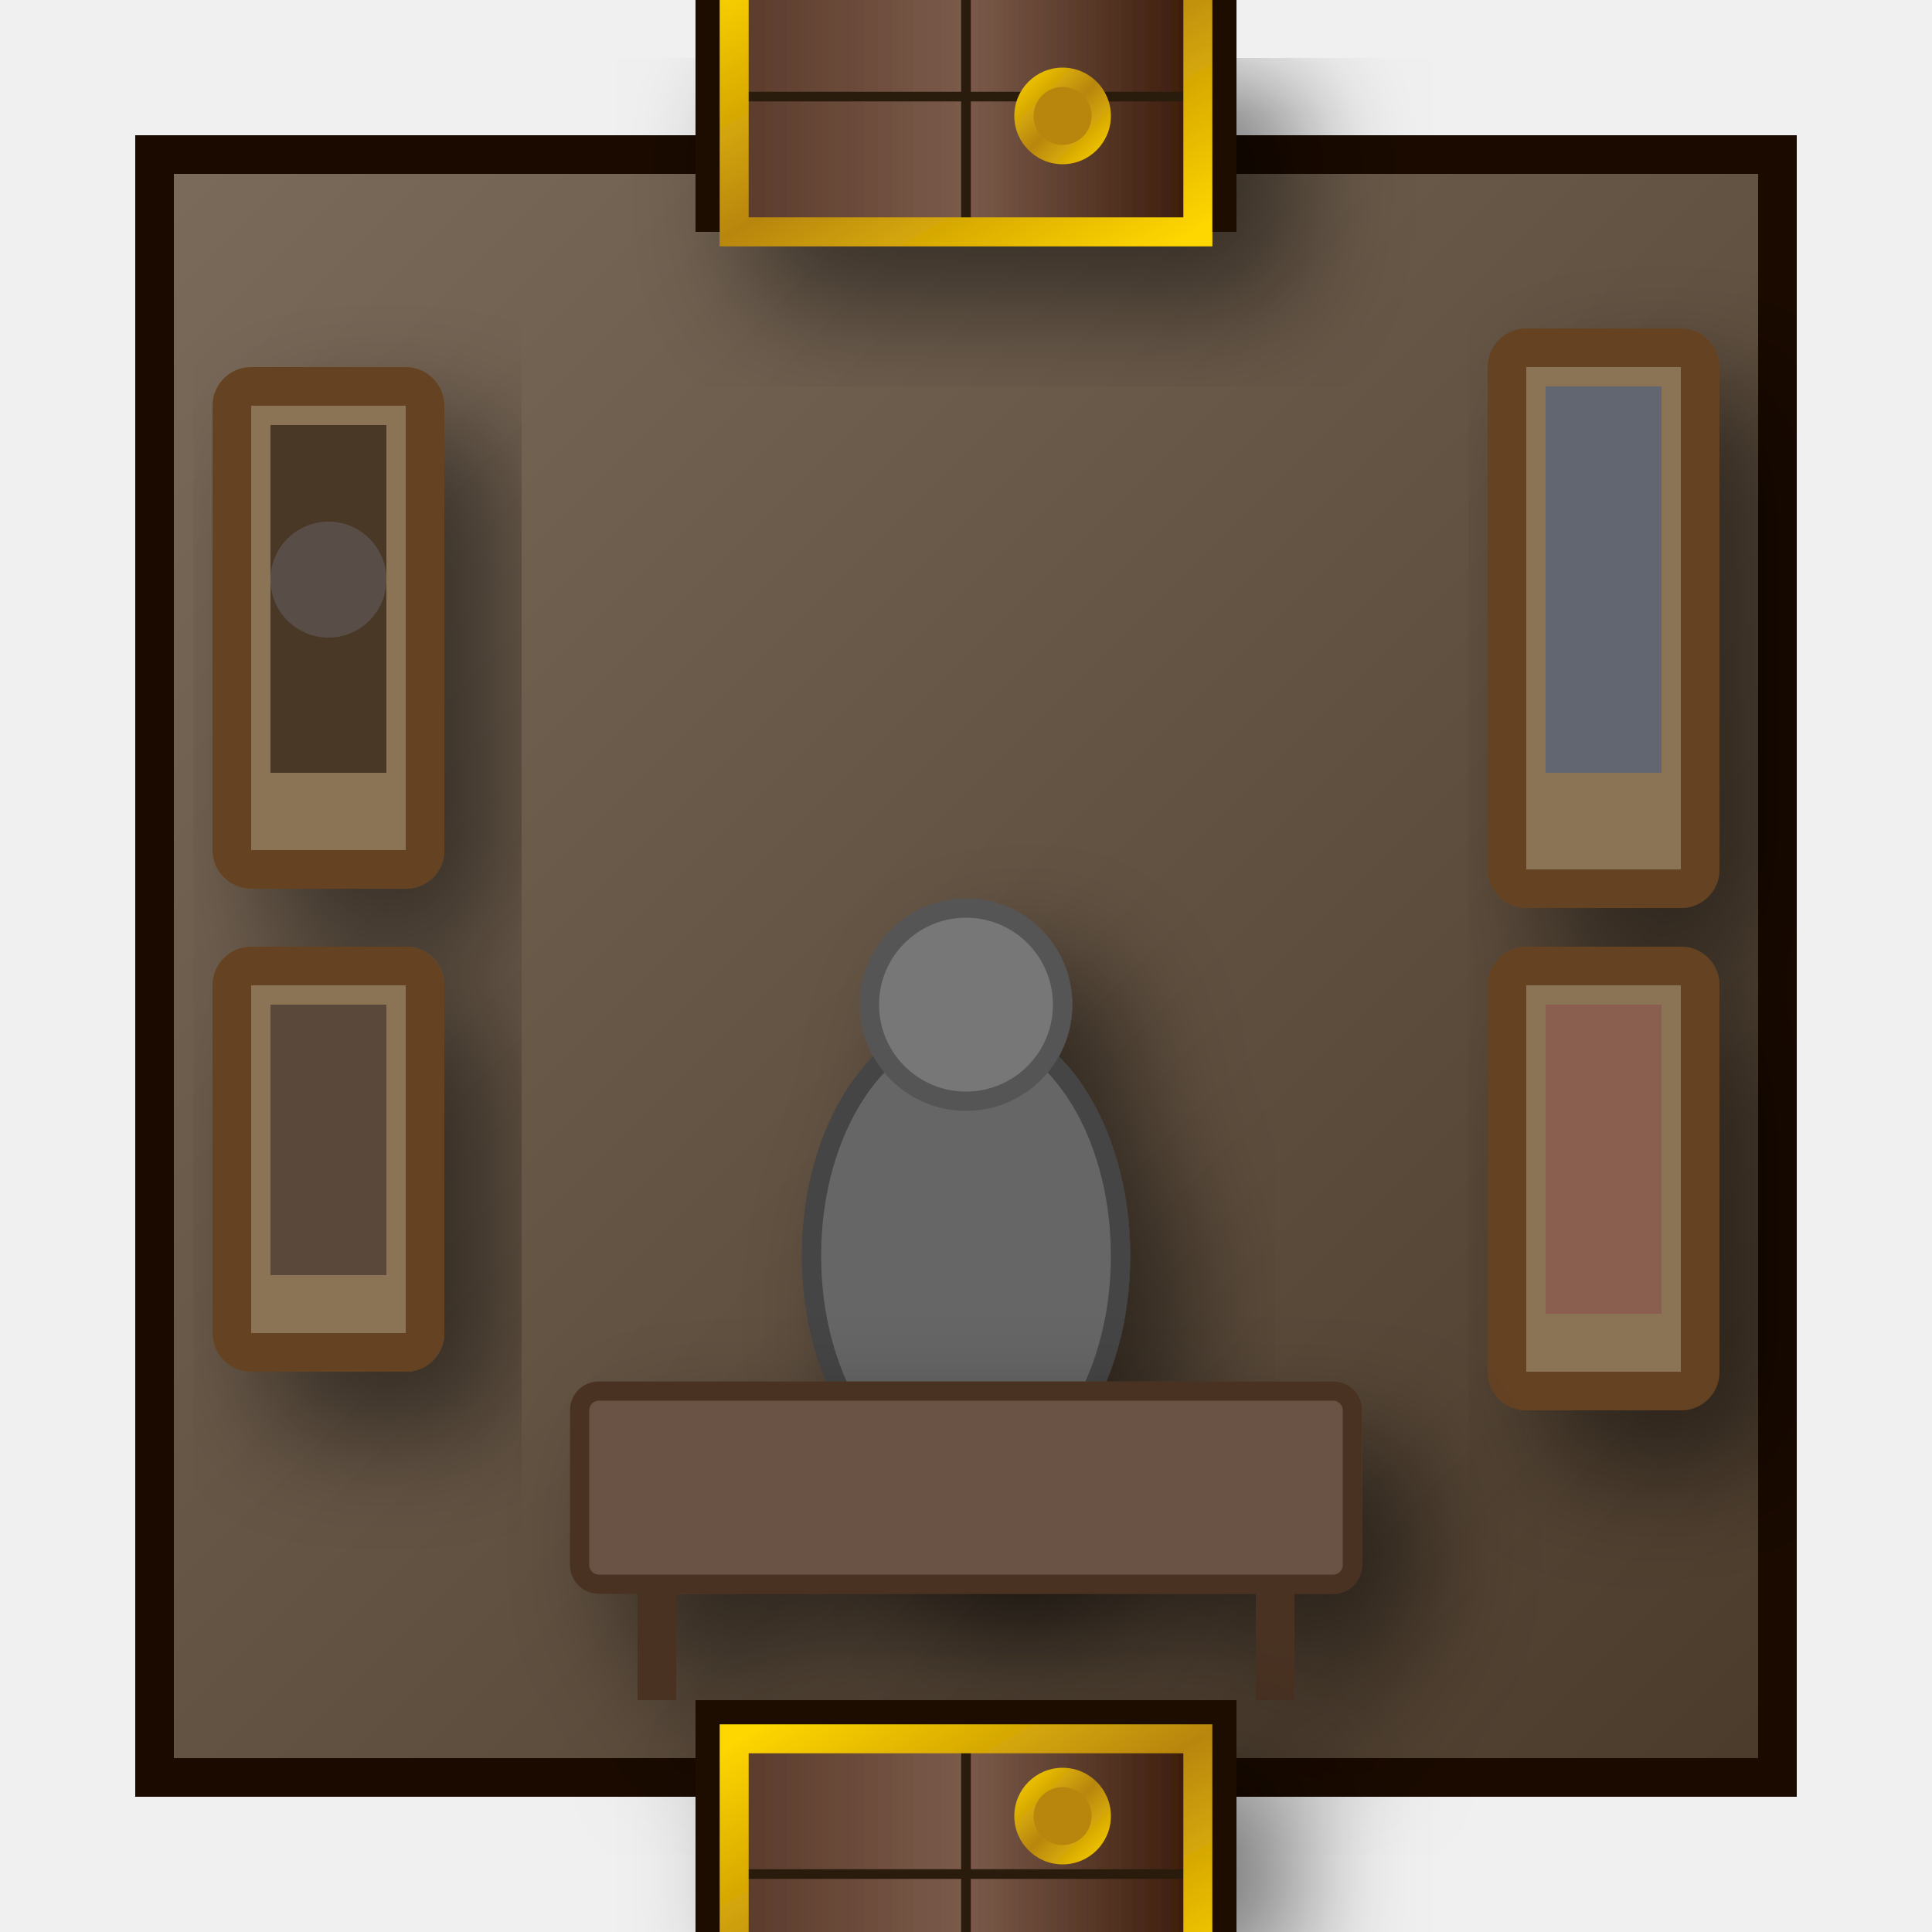
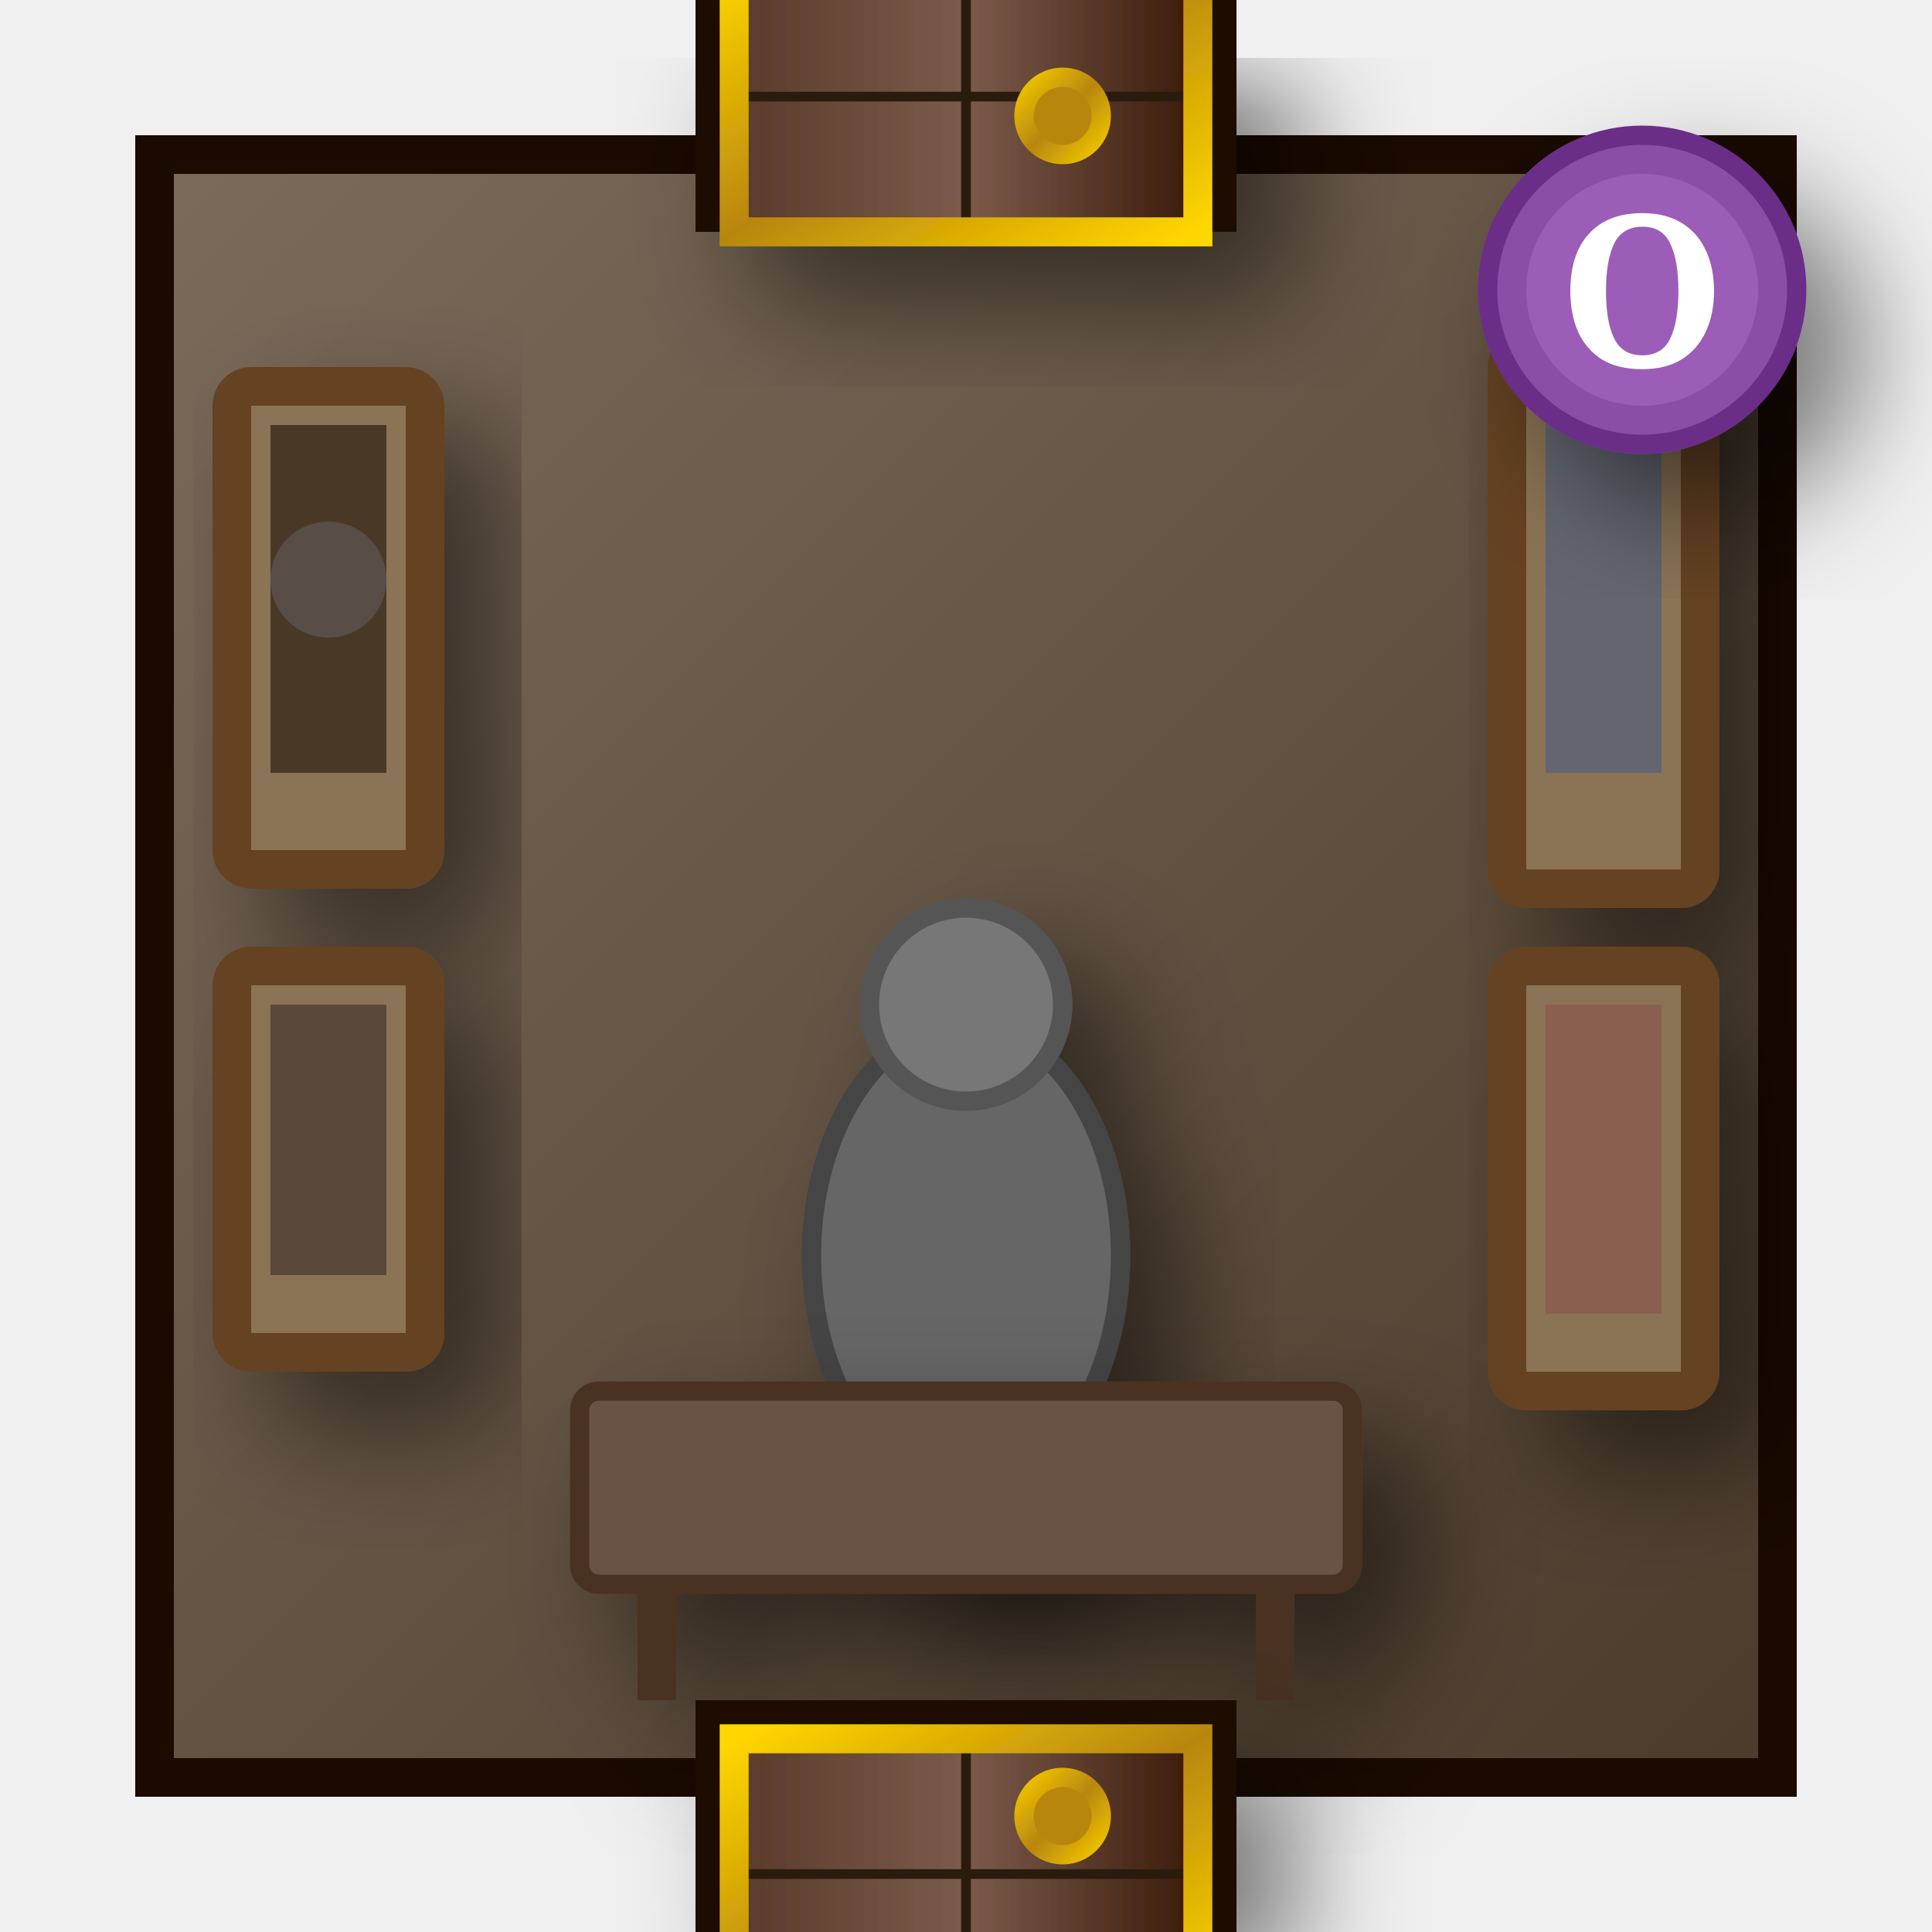
<svg xmlns="http://www.w3.org/2000/svg" viewBox="0 0 100 100" width="400" height="400">
  <defs>
    <linearGradient id="floorGrad" x1="0%" y1="0%" x2="100%" y2="100%">
      <stop offset="0%" style="stop-color:#7B6B5B" />
      <stop offset="100%" style="stop-color:#4B3B2B" />
    </linearGradient>
    <linearGradient id="doorWood" x1="0%" y1="0%" x2="100%" y2="0%">
      <stop offset="0%" style="stop-color:#5A3A2A" />
      <stop offset="50%" style="stop-color:#7B5B4B" />
      <stop offset="100%" style="stop-color:#3A1A0A" />
    </linearGradient>
    <linearGradient id="goldTrim" x1="0%" y1="0%" x2="100%" y2="100%">
      <stop offset="0%" style="stop-color:#FFD700" />
      <stop offset="50%" style="stop-color:#B8860B" />
      <stop offset="100%" style="stop-color:#FFD700" />
    </linearGradient>
    <filter id="softShadow" x="-50%" y="-50%" width="200%" height="200%">
      <feGaussianBlur in="SourceAlpha" stdDeviation="3" />
      <feOffset dx="3" dy="3" result="offsetblur" />
      <feComponentTransfer>
        <feFuncA type="linear" slope="0.5" />
      </feComponentTransfer>
      <feMerge>
        <feMergeNode />
        <feMergeNode in="SourceGraphic" />
      </feMerge>
    </filter>
  </defs>
  <rect x="8" y="8" width="84" height="84" fill="url(#floorGrad)" stroke="#1A0A00" stroke-width="2" />
  <g filter="url(#softShadow)">
    <rect x="12" y="20" width="10" height="25" fill="#8B7355" stroke="#654321" stroke-width="2" rx="1" />
    <rect x="14" y="22" width="6" height="18" fill="#4A3728" />
    <circle cx="17" cy="30" r="3" fill="#666" opacity="0.5" />
    <rect x="12" y="50" width="10" height="20" fill="#8B7355" stroke="#654321" stroke-width="2" rx="1" />
    <rect x="14" y="52" width="6" height="14" fill="#5A4A3A" />
  </g>
  <g filter="url(#softShadow)">
    <rect x="78" y="18" width="10" height="28" fill="#8B7355" stroke="#654321" stroke-width="2" rx="1" />
    <rect x="80" y="20" width="6" height="20" fill="#3A5A8A" opacity="0.5" />
    <rect x="78" y="50" width="10" height="22" fill="#8B7355" stroke="#654321" stroke-width="2" rx="1" />
    <rect x="80" y="52" width="6" height="16" fill="#8A4A4A" opacity="0.5" />
  </g>
  <g filter="url(#softShadow)">
    <ellipse cx="50" cy="65" rx="8" ry="12" fill="#666" stroke="#444" stroke-width="1" />
    <circle cx="50" cy="52" r="5" fill="#777" stroke="#555" stroke-width="1" />
    <rect x="46" y="75" width="8" height="6" fill="#555" />
  </g>
  <g filter="url(#softShadow)">
    <rect x="30" y="72" width="40" height="10" fill="#6B5344" stroke="#4A3324" stroke-width="1" rx="1" />
    <line x1="34" y1="82" x2="34" y2="88" stroke="#4A3324" stroke-width="2" />
    <line x1="66" y1="82" x2="66" y2="88" stroke="#4A3324" stroke-width="2" />
  </g>
  <g filter="url(#softShadow)">
    <rect x="36" y="-4" width="28" height="16" fill="#1A0A00" />
    <rect x="38" y="-2" width="24" height="14" fill="url(#doorWood)" />
    <line x1="50" y1="-2" x2="50" y2="12" stroke="#2A1A0A" stroke-width="0.5" />
    <line x1="38" y1="5" x2="62" y2="5" stroke="#2A1A0A" stroke-width="0.5" />
    <rect x="38" y="-2" width="24" height="14" fill="none" stroke="url(#goldTrim)" stroke-width="1.5" />
    <circle cx="55" cy="6" r="2.5" fill="url(#goldTrim)" />
    <circle cx="55" cy="6" r="1.5" fill="#B8860B" />
  </g>
  <g filter="url(#softShadow)">
    <rect x="36" y="88" width="28" height="16" fill="#1A0A00" />
    <rect x="38" y="90" width="24" height="14" fill="url(#doorWood)" />
    <line x1="50" y1="90" x2="50" y2="104" stroke="#2A1A0A" stroke-width="0.5" />
    <line x1="38" y1="97" x2="62" y2="97" stroke="#2A1A0A" stroke-width="0.5" />
    <rect x="38" y="90" width="24" height="14" fill="none" stroke="url(#goldTrim)" stroke-width="1.5" />
    <circle cx="55" cy="94" r="2.5" fill="url(#goldTrim)" />
    <circle cx="55" cy="94" r="1.5" fill="#B8860B" />
  </g>
+   <g filter="url(#softShadow)">
+     <circle cx="85" cy="15" r="8" fill="#8B4DA8" stroke="#6B2D88" stroke-width="1" />
+     <circle cx="85" cy="15" r="6" fill="#AB6DC8" opacity="0.5" />
+     <text x="85" y="19" text-anchor="middle" font-size="11" fill="#FFF" font-weight="bold" font-family="serif">O</text>
+   </g>
</svg>
